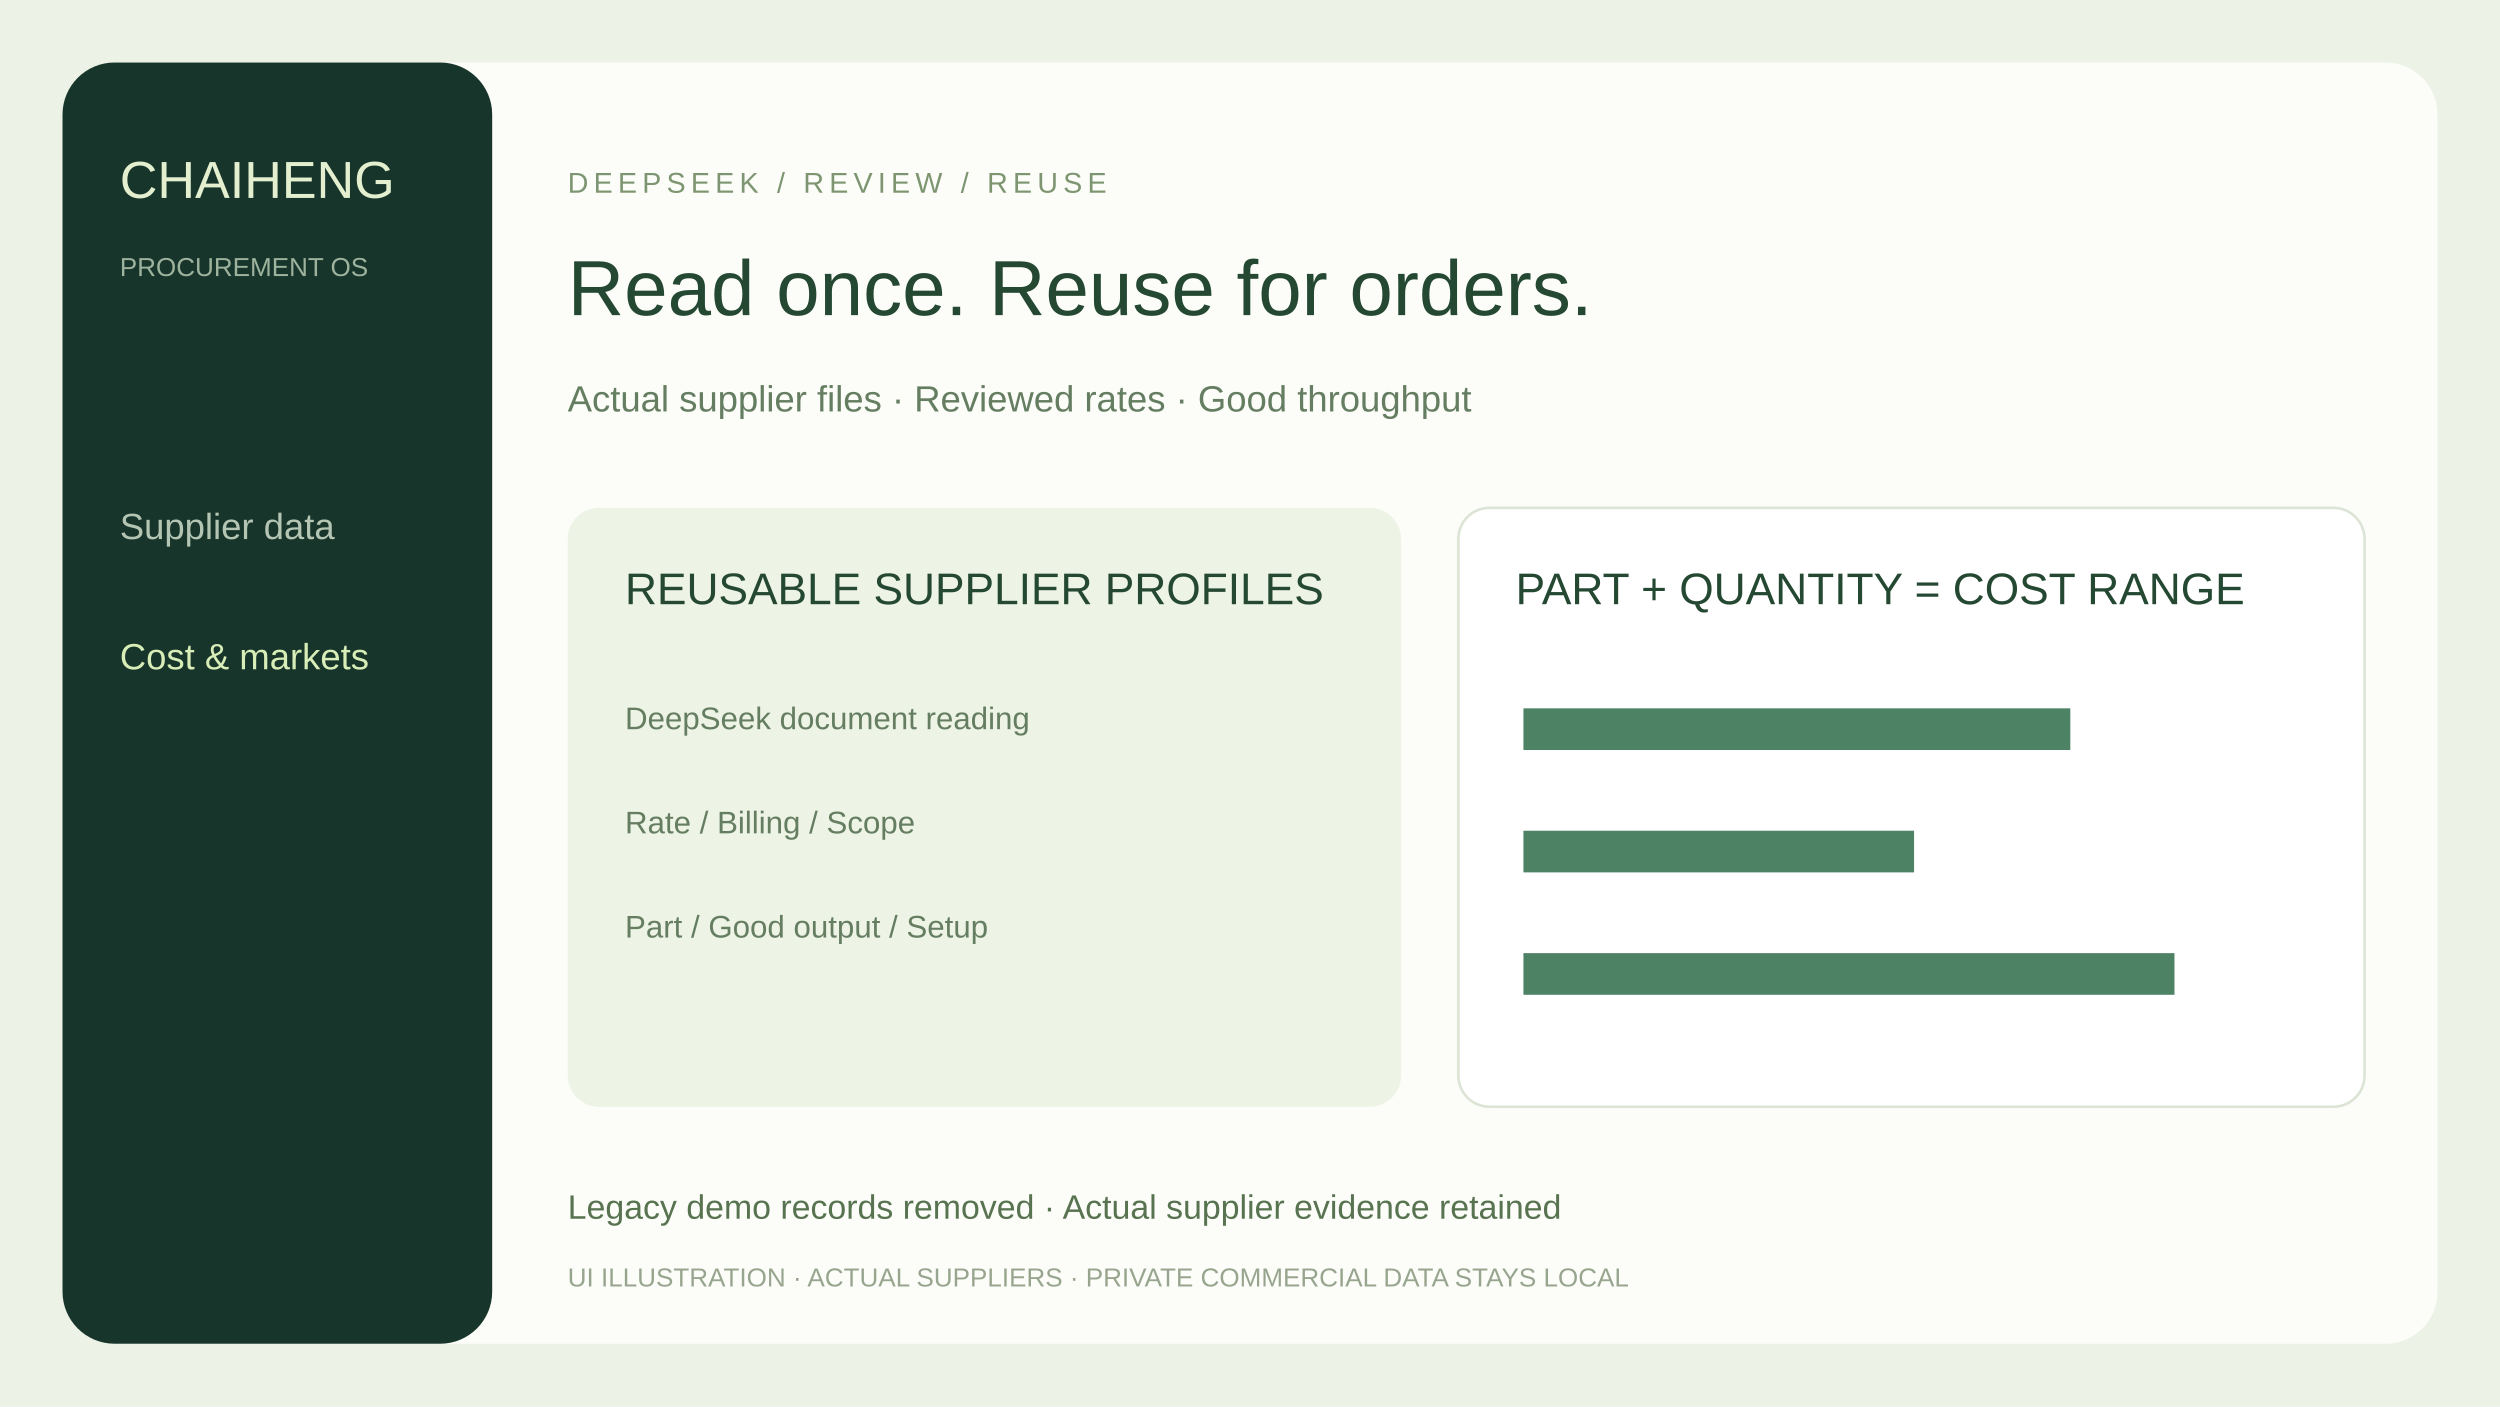
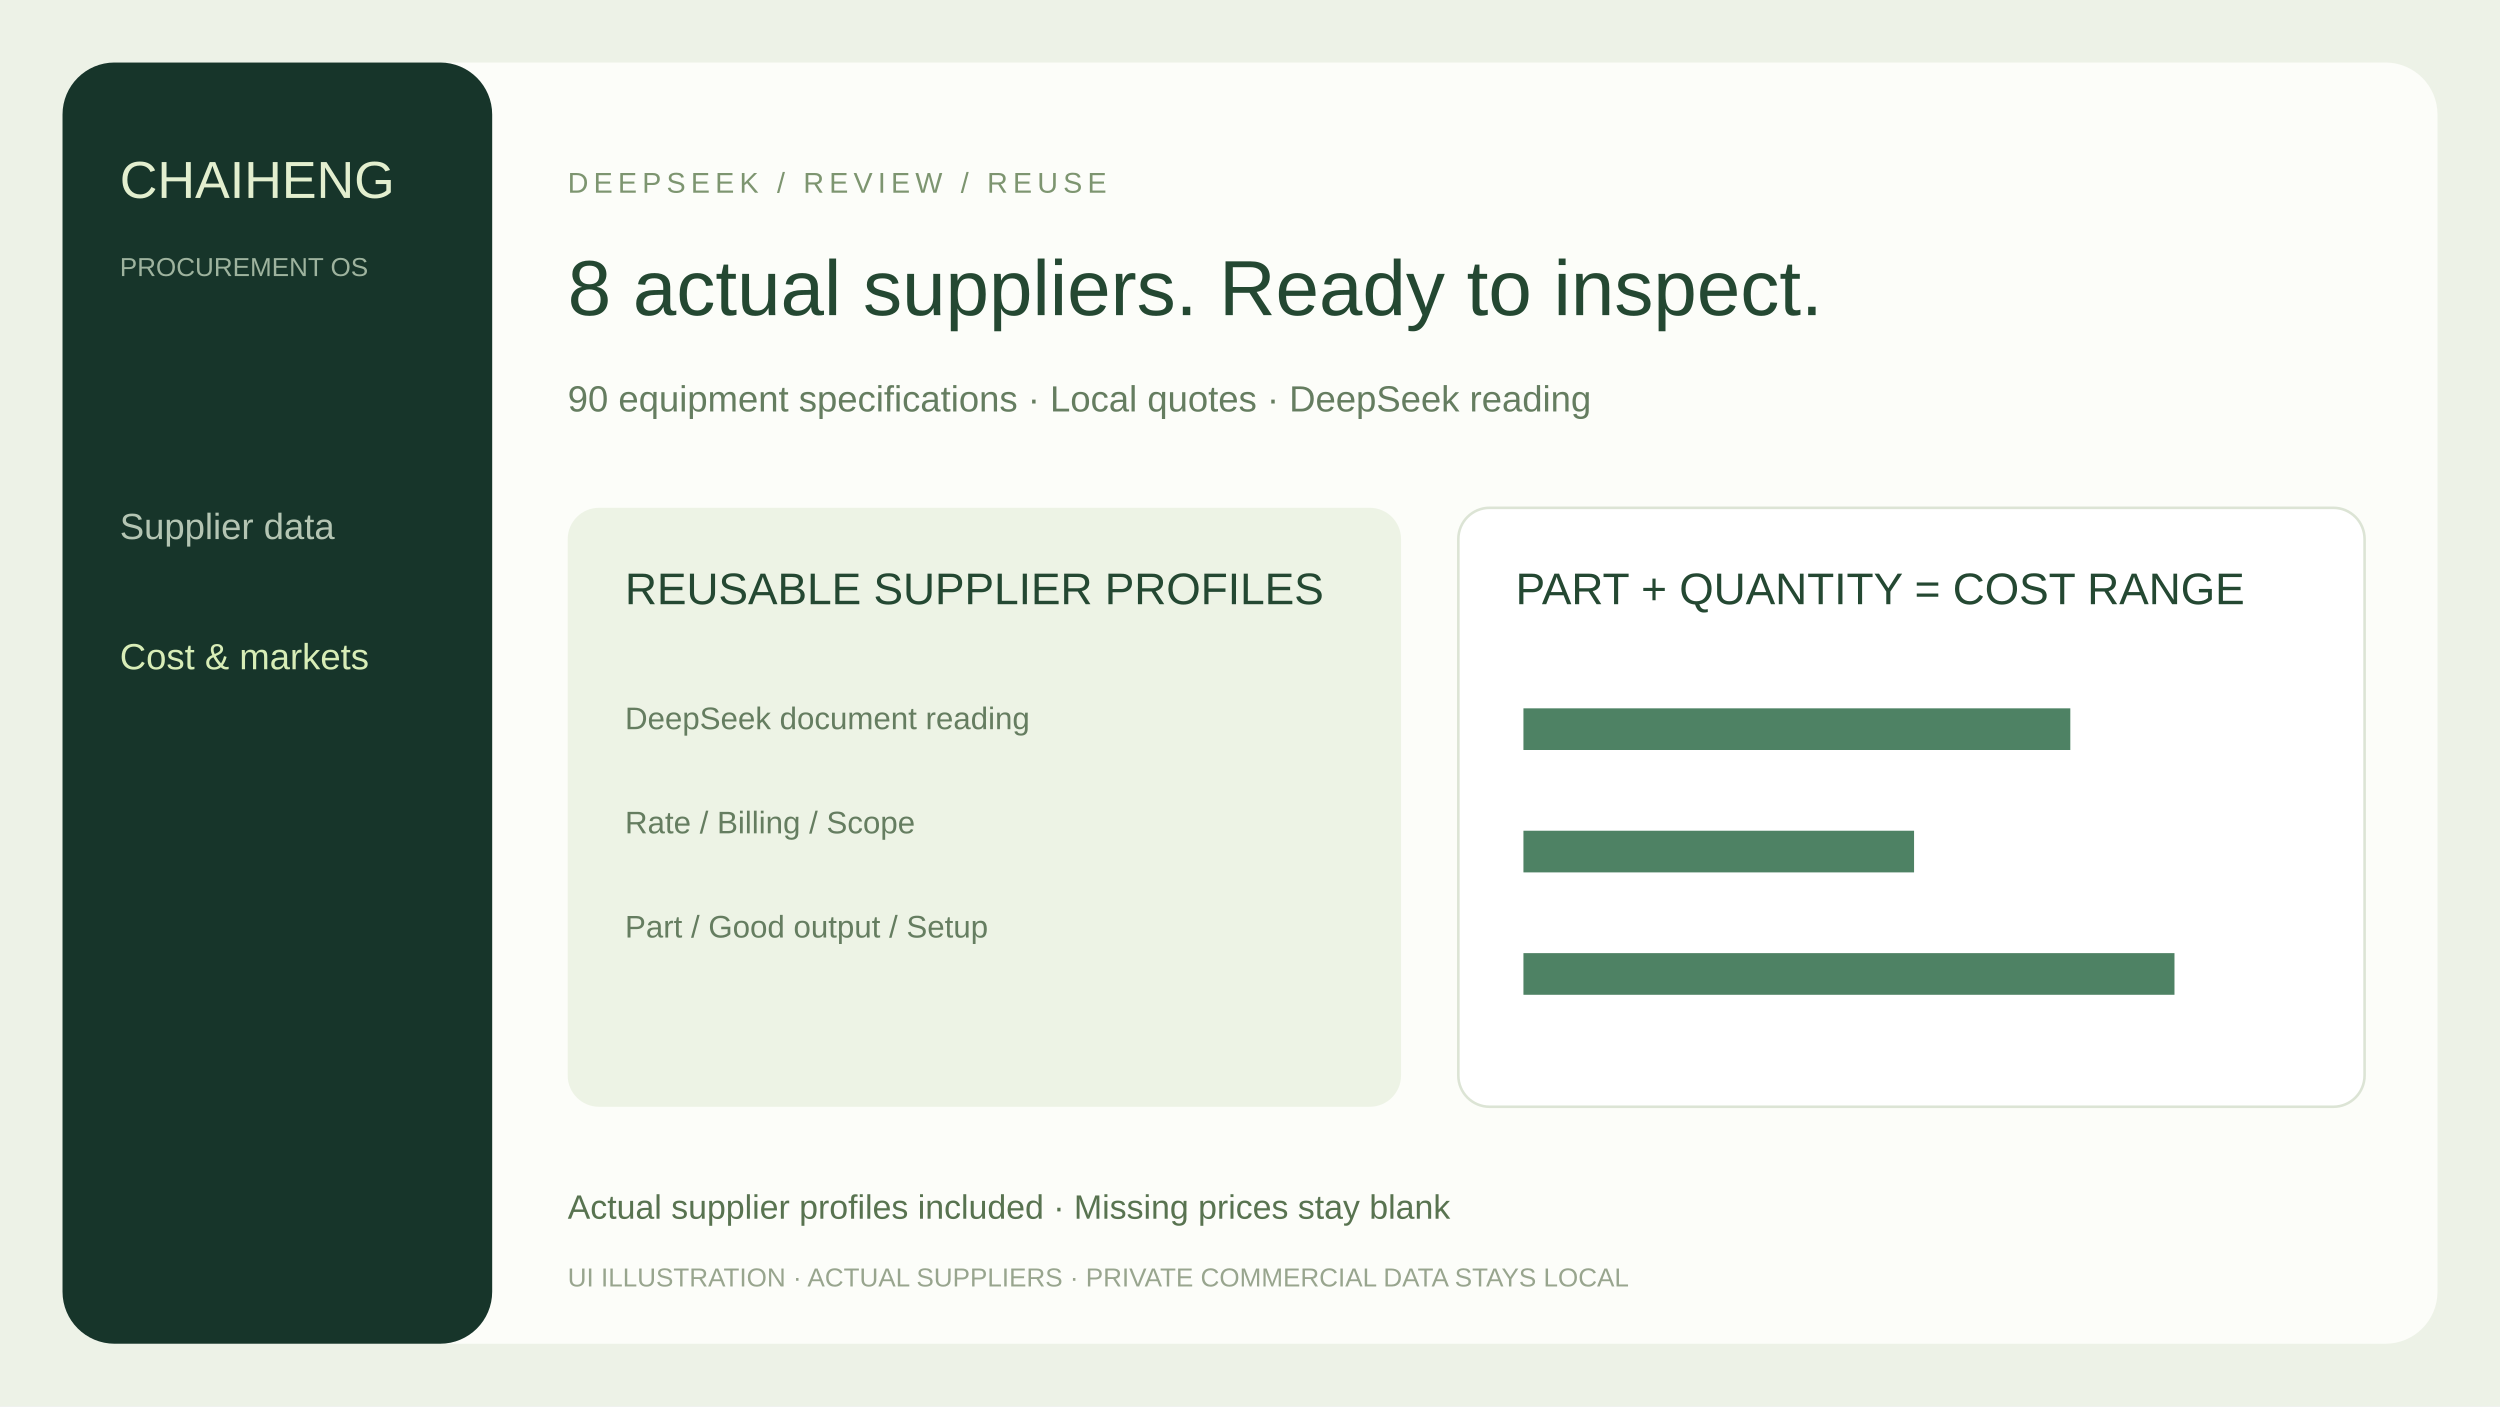
<svg xmlns="http://www.w3.org/2000/svg" width="960" height="540" viewBox="0 0 960 540">
  <rect width="960" height="540" fill="#edf2e7" />
  <rect x="24" y="24" width="912" height="492" rx="20" fill="#fcfdf9" />
  <rect x="24" y="24" width="165" height="492" rx="20" fill="#17352a" />
  <g font-family="Arial,sans-serif">
    <text x="46" y="76" font-size="20" fill="#e3efcf">CHAIHENG</text>
    <text x="46" y="106" font-size="10" fill="#9eb39e">PROCUREMENT OS</text>
    <text x="46" y="207" fill="#b4c5b3" font-size="14">Supplier data</text>
    <text x="46" y="257" fill="#d8edb7" font-size="14">Cost &amp; markets</text>
    <text x="218" y="74" font-size="11" letter-spacing="2" fill="#7d9570">DEEPSEEK / REVIEW / REUSE</text>
-     <text x="218" y="121" font-size="30" fill="#244832">Read once. Reuse for orders.</text>
-     <text x="218" y="158" font-size="14" fill="#657d60">Actual supplier files · Reviewed rates · Good throughput</text>
+     <text x="218" y="121" font-size="30" fill="#244832">8 actual suppliers. Ready to inspect.</text>
+     <text x="218" y="158" font-size="14" fill="#657d60">90 equipment specifications · Local quotes · DeepSeek reading</text>
    <rect x="218" y="195" width="320" height="230" rx="12" fill="#edf3e5" />
    <text x="240" y="232" font-size="17" fill="#244832">REUSABLE SUPPLIER PROFILES</text>
    <text x="240" y="280" fill="#657d60">DeepSeek document reading</text>
    <text x="240" y="320" fill="#657d60">Rate / Billing / Scope</text>
    <text x="240" y="360" fill="#657d60">Part / Good output / Setup</text>
    <rect x="560" y="195" width="348" height="230" rx="12" fill="#fff" stroke="#dce4d5" />
    <text x="582" y="232" font-size="17" fill="#244832">PART + QUANTITY = COST RANGE</text>
    <path d="M585 280h210M585 327h150M585 374h250" stroke="#4e8264" stroke-width="16" />
-     <text x="218" y="468" font-size="13" fill="#587350">Legacy demo records removed · Actual supplier evidence retained</text>
+     <text x="218" y="468" font-size="13" fill="#587350">Actual supplier profiles included · Missing prices stay blank</text>
    <text x="218" y="494" font-size="10" fill="#98a58e">UI ILLUSTRATION · ACTUAL SUPPLIERS · PRIVATE COMMERCIAL DATA STAYS LOCAL</text>
  </g>
</svg>
